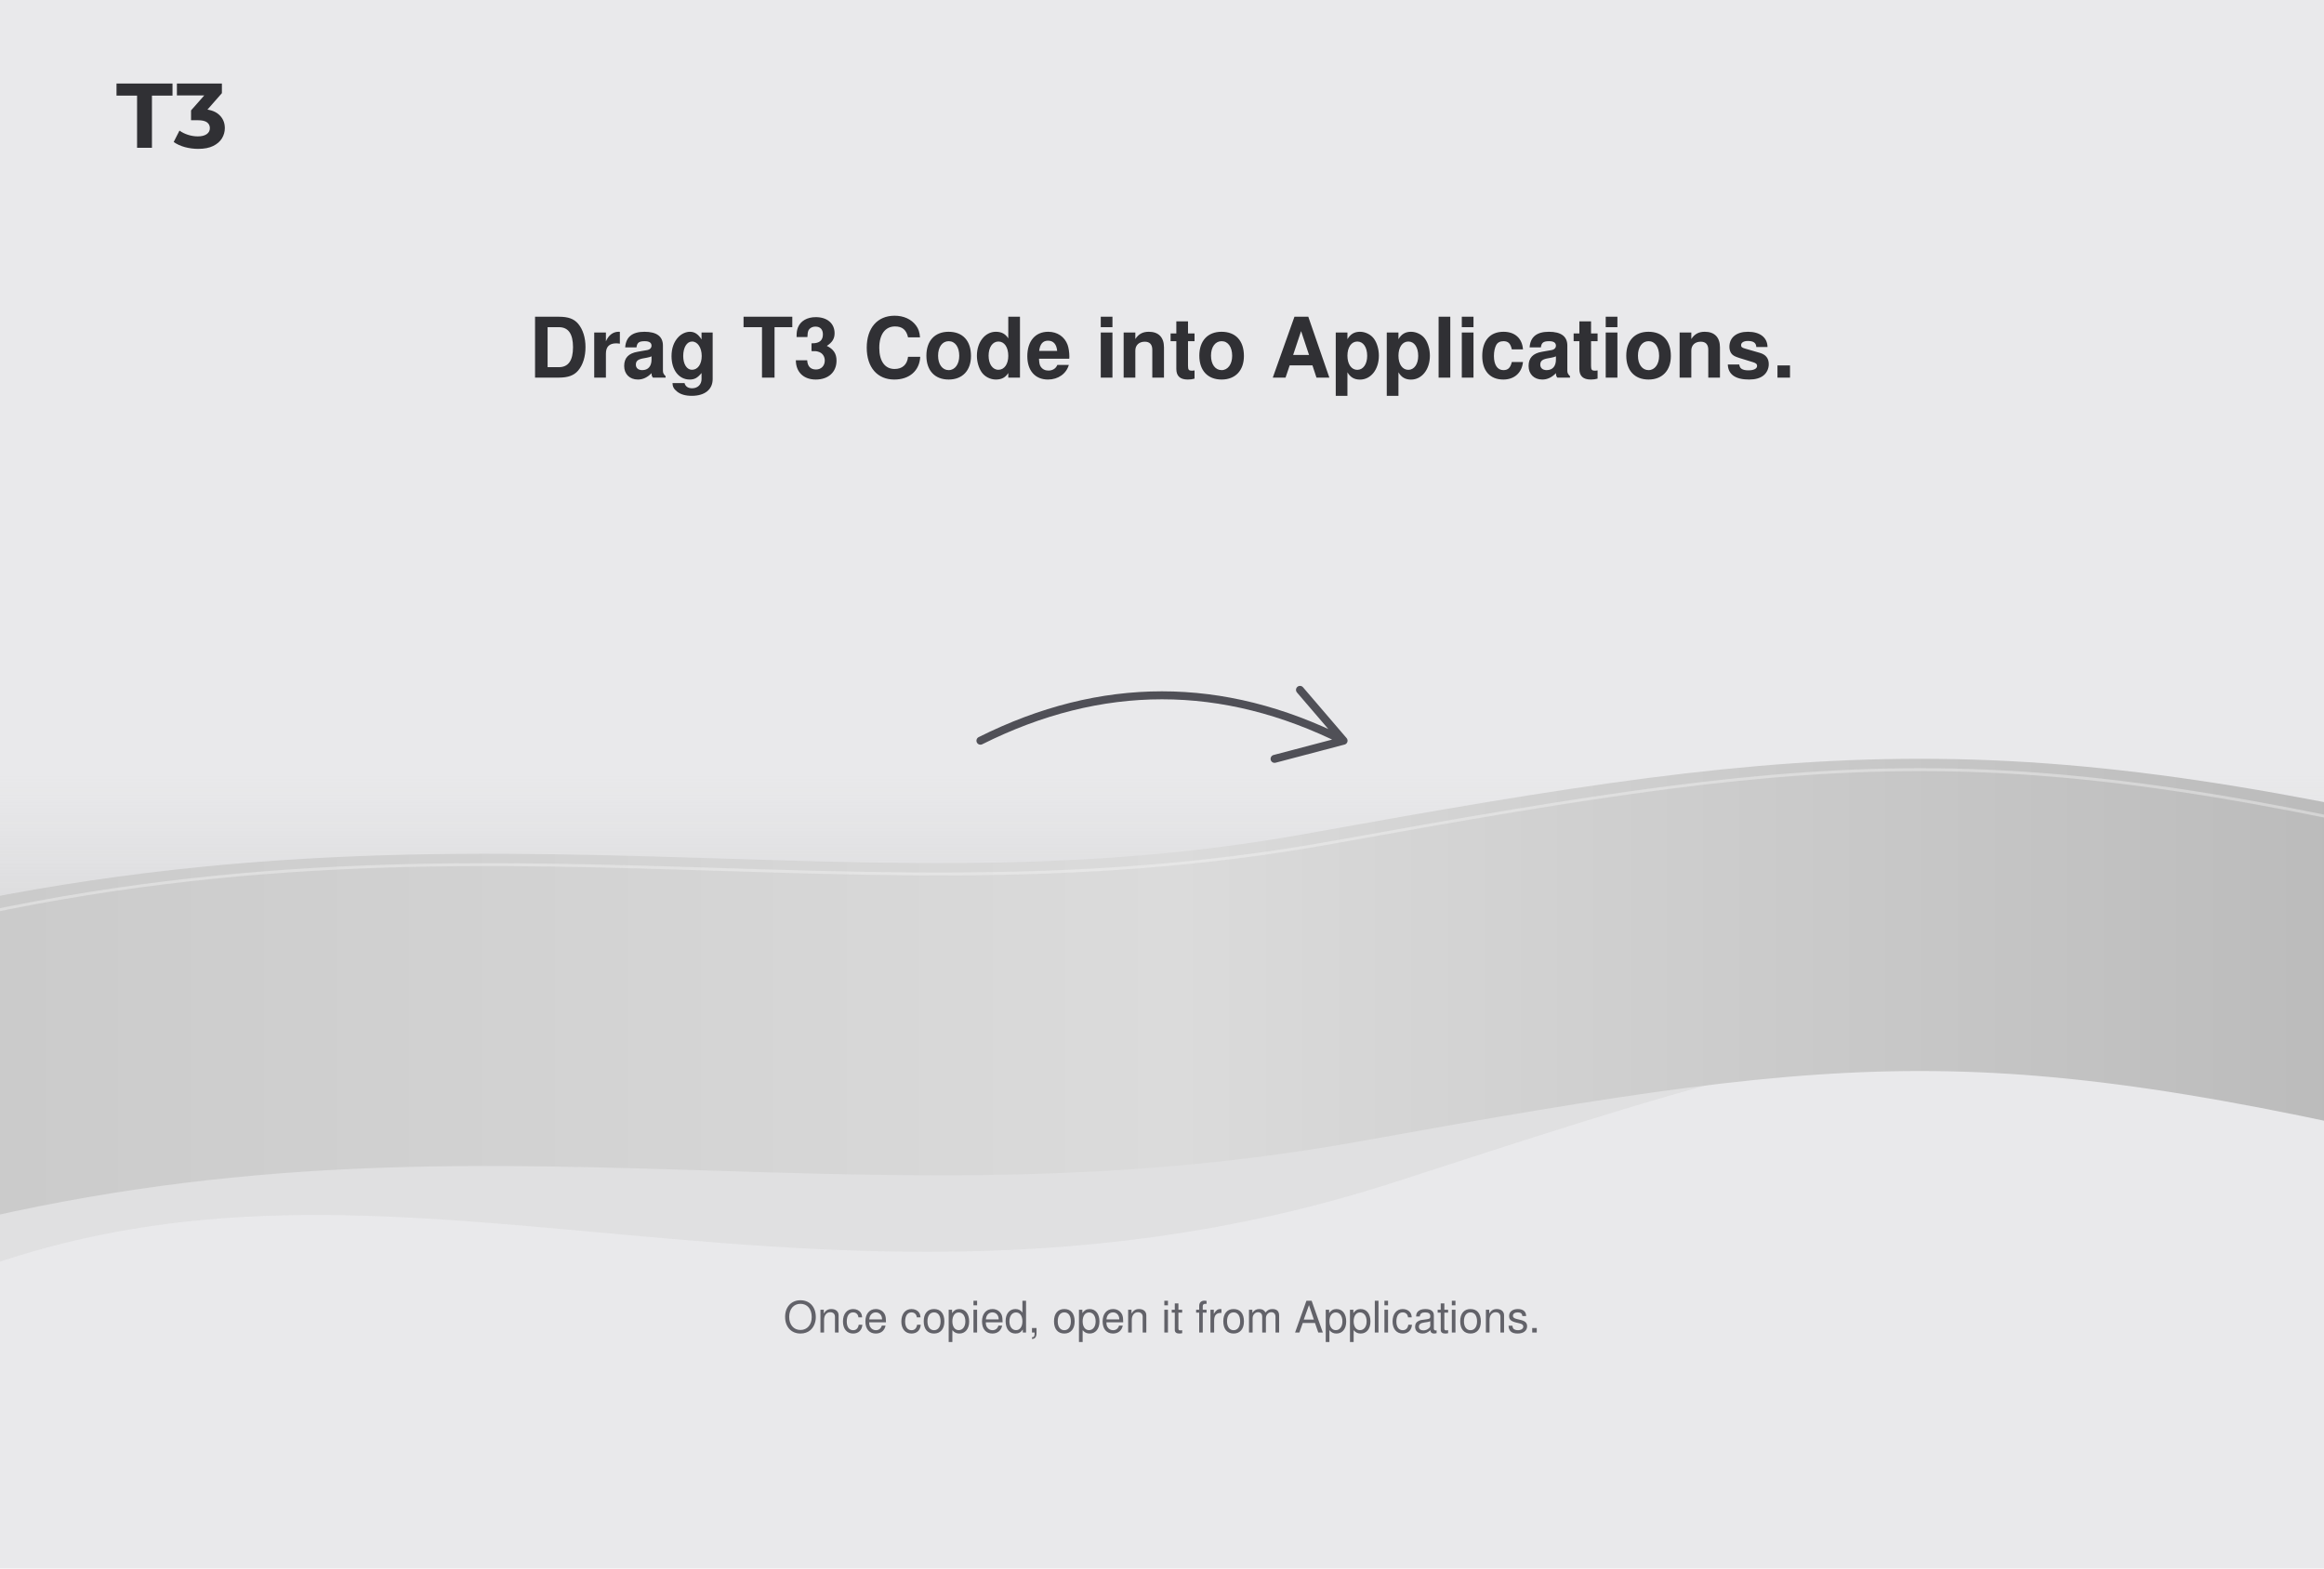
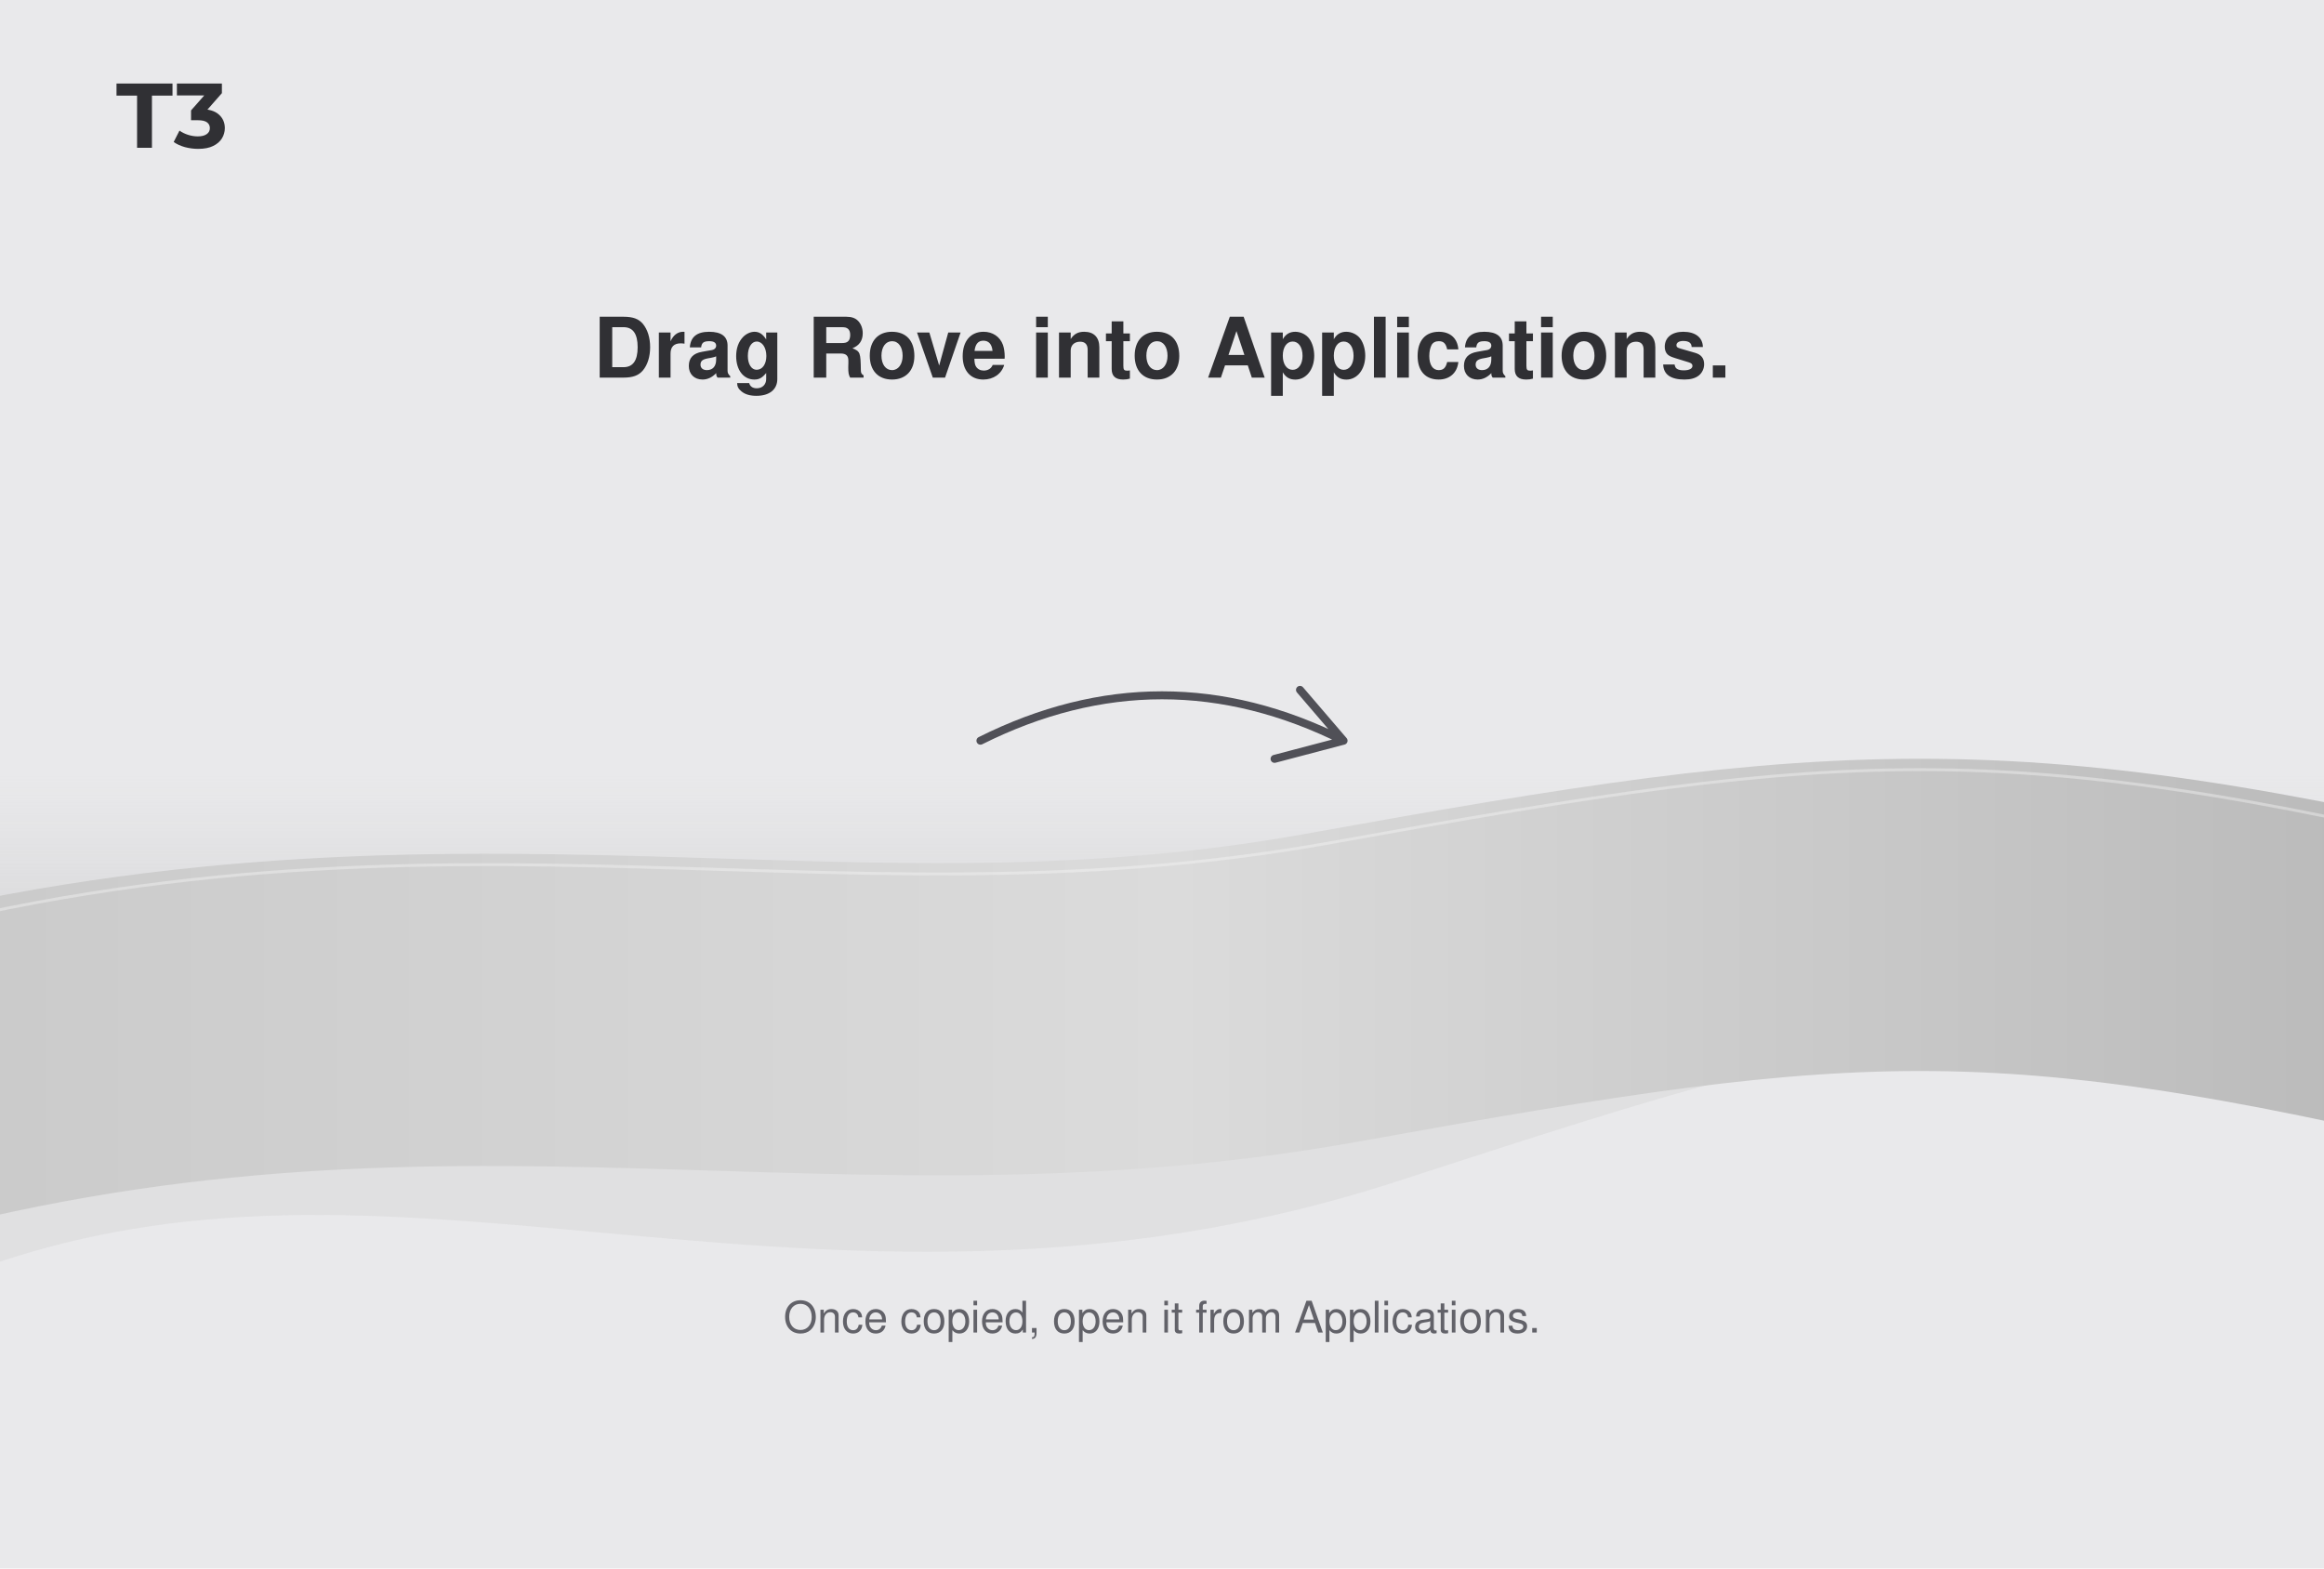
<svg xmlns="http://www.w3.org/2000/svg" width="1280" height="864" viewBox="0 0 640 432">
  <defs>
    <linearGradient id="veil" x1="0" y1="0" x2="0" y2="1">
      <stop stop-color="#B7B7B7" stop-opacity="0" />
      <stop offset=".55" stop-color="#A5A5A5" stop-opacity=".24" />
      <stop offset="1" stop-color="#D1D1D1" stop-opacity=".4" />
    </linearGradient>
    <linearGradient id="silk" x1="0" y1="0" x2="1" y2="0">
      <stop stop-color="#C8C8C8" />
      <stop offset=".5" stop-color="#DBDBDB" />
      <stop offset="1" stop-color="#B5B5B5" />
    </linearGradient>
  </defs>
  <rect width="640" height="432" fill="#E9E9EB" />
  <path d="M-60 293C95 220 214 304 362 256S559 191 707 257" stroke="url(#veil)" stroke-width="146" fill="none" opacity="1" stroke-linecap="round" stroke-linejoin="round" />
  <path d="M-60 306C113 252 223 298 367 272S553 242 707 280" stroke="url(#silk)" stroke-width="86" fill="none" opacity="1" stroke-linecap="round" stroke-linejoin="round" />
  <path d="M-60 266C113 212 223 258 367 232S553 202 707 240" stroke="#F5F5F5" stroke-width="0.8" fill="none" opacity="0.42" stroke-linecap="round" stroke-linejoin="round" />
  <svg x="32" y="23" width="30" height="18" viewBox="15.531 37 94.394 56.96" fill="#303034">
    <path d="M33.451 93V47.56H15.531V37H64.331V47.56H46.411V93H33.451ZM86.725 93.96C82.832 93.96 78.965 93.453 75.125 92.44C71.285 91.373 68.032 89.88 65.365 87.96L70.405 78.04C72.539 79.587 75.019 80.813 77.845 81.72C80.672 82.627 83.525 83.08 86.405 83.08C89.659 83.08 92.219 82.44 94.085 81.16C95.952 79.88 96.885 78.12 96.885 75.88C96.885 73.747 96.059 72.067 94.405 70.84C92.752 69.613 90.085 69 86.405 69H80.485V60.44L96.085 42.76L97.525 47.4H68.165V37H107.365V45.4L91.845 63.08L85.285 59.32H89.045C95.925 59.32 101.125 60.867 104.645 63.96C108.165 67.053 109.925 71.027 109.925 75.88C109.925 79.027 109.099 81.987 107.445 84.76C105.792 87.48 103.259 89.693 99.845 91.4C96.432 93.107 92.059 93.96 86.725 93.96Z" />
  </svg>
-   <text x="320" y="104" fill="#303034" font-family="Helvetica" font-size="23" font-weight="700" text-anchor="middle">Drag T3 Code into Applications.</text>
+   <text x="320" y="104" fill="#303034" font-family="Helvetica" font-size="23" font-weight="700" text-anchor="middle">Drag Rove into Applications.</text>
  <path d="M270 204Q320 179 370 204M358 190L370 204L351 209" stroke="#505057" stroke-width="2.2" fill="none" opacity="1" stroke-linecap="round" stroke-linejoin="round" />
  <text x="320" y="367" fill="#626269" font-family="Helvetica" font-size="12" font-weight="400" text-anchor="middle">Once copied, open it from Applications.</text>
</svg>
